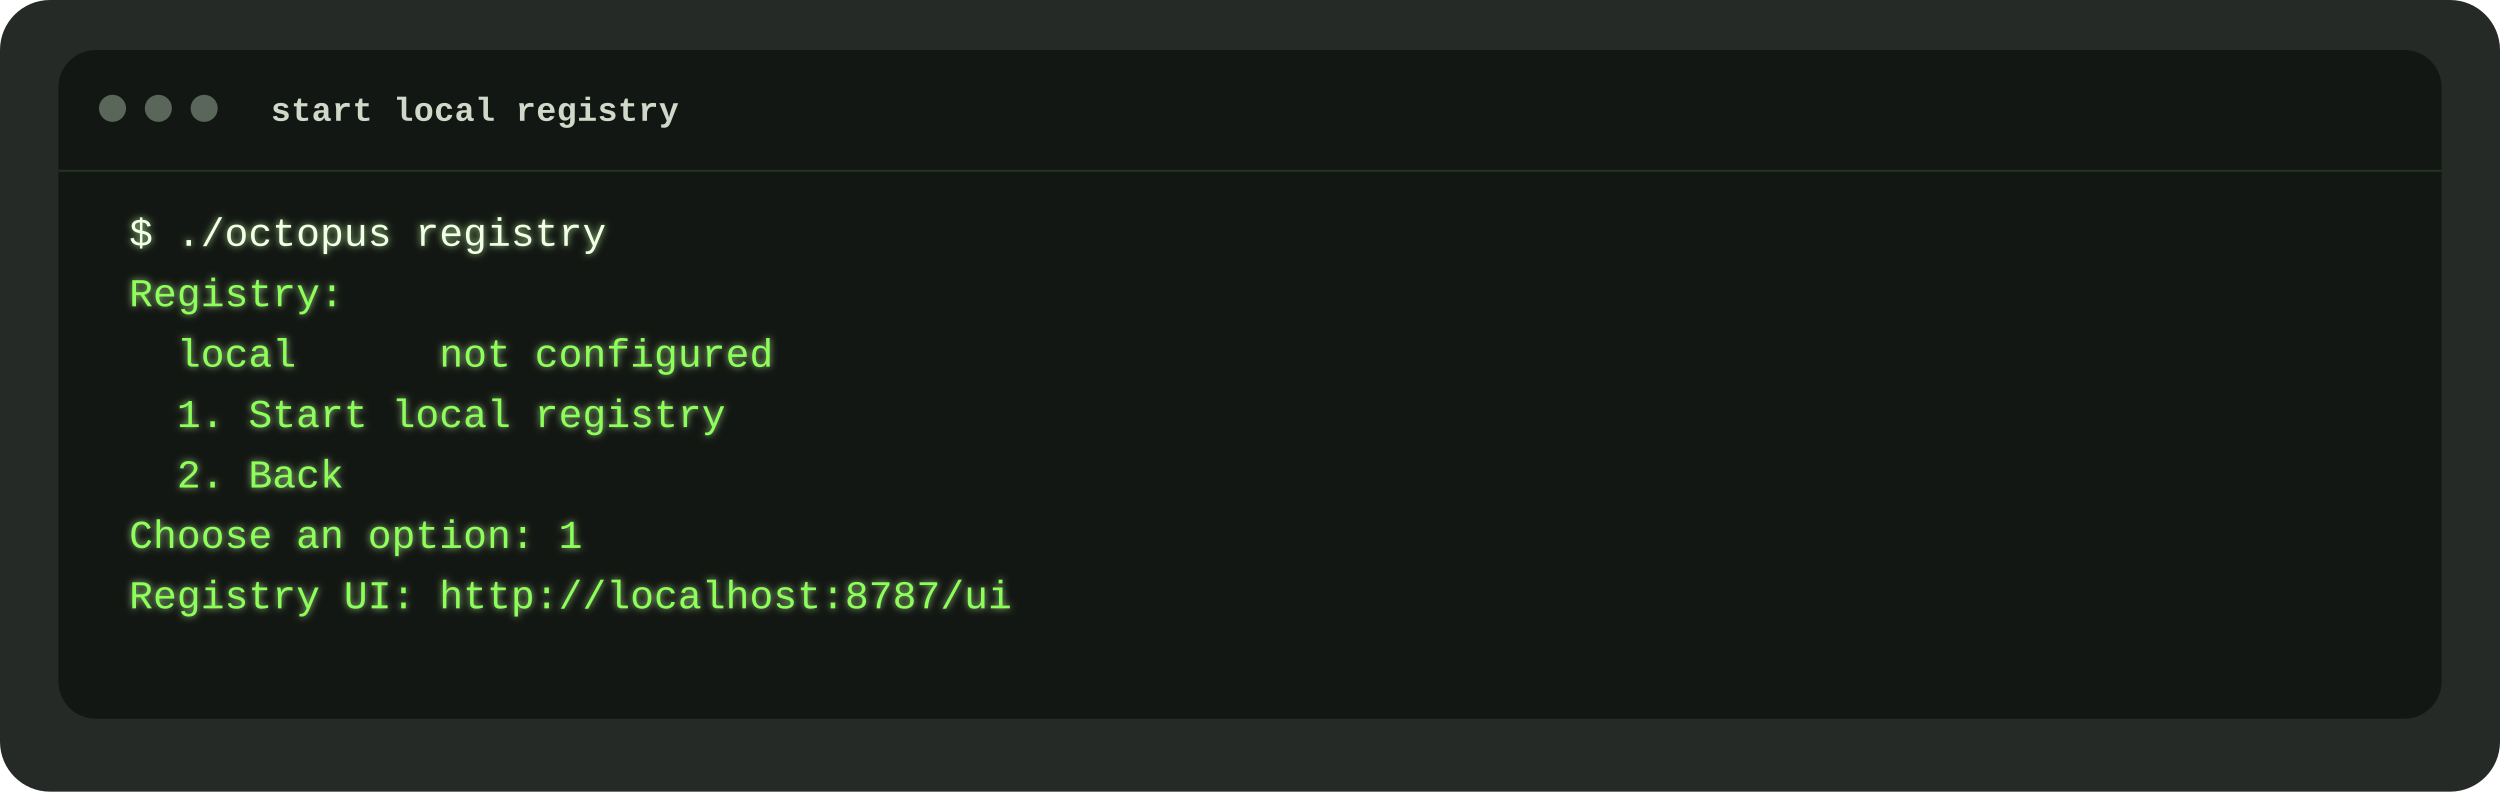
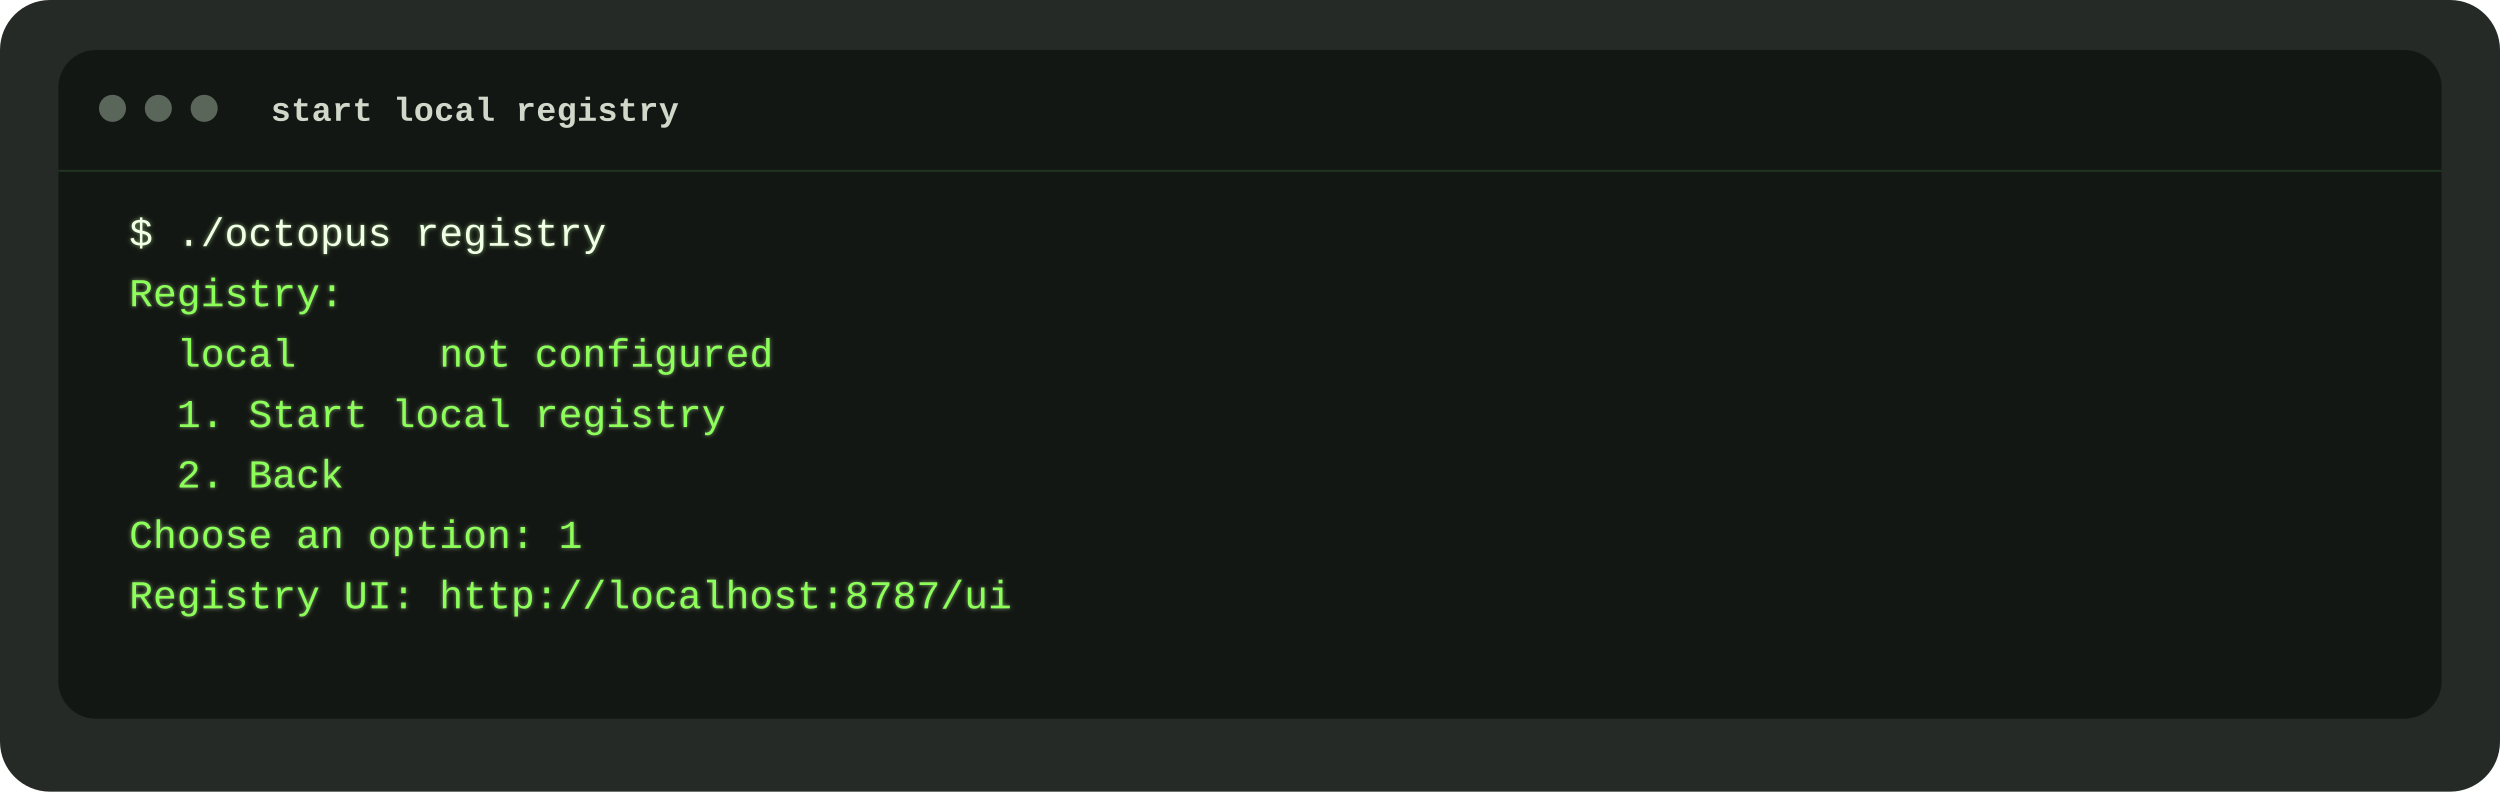
<svg xmlns="http://www.w3.org/2000/svg" width="1200" height="380" viewBox="0 0 1200 380" role="img" aria-labelledby="title desc">
  <style>
    .bg { fill: #262a26; }
    .panel { fill: #131713; }
    .rule { stroke: #274227; stroke-width: 1; opacity: 0.65; }
    .dot { fill: #5a665a; }
    .label { fill: #cfd8c9; font: 600 16px "IBM Plex Mono", "SFMono-Regular", Menlo, Monaco, Consolas, "Liberation Mono", monospace; letter-spacing: 0.2px; }
    .line { fill: #8cff58; font: 19px "IBM Plex Mono", "SFMono-Regular", Menlo, Monaco, Consolas, "Liberation Mono", monospace; letter-spacing: 0.05px; filter: url(#crt-glow); }
    .prompt { fill: #f1ffe6; }
  </style>
  <defs>
    <filter id="crt-glow" x="-20%" y="-20%" width="140%" height="140%">
-       <feGaussianBlur stdDeviation="1.7" result="blur" />
-       <feColorMatrix in="blur" type="matrix" values="0 0 0 0 0.55 0 0 0 0 1 0 0 0 0 0.35 0 0 0 0.8 0" result="glow" />
+       <feGaussianBlur stdDeviation="1.05" result="blur" />
+       <feColorMatrix in="blur" type="matrix" values="0 0 0 0 0.55 0 0 0 0 1 0 0 0 0 0.35 0 0 0 0.58 0" result="glow" />
      <feMerge>
        <feMergeNode in="glow" />
        <feMergeNode in="SourceGraphic" />
      </feMerge>
    </filter>
  </defs>
  <rect class="bg" x="0" y="0" width="1200" height="380" rx="24" />
  <g transform="translate(28 24)">
    <rect class="panel" x="0" y="0" width="1144" height="321" rx="18" />
    <circle class="dot" cx="26" cy="28" r="6.5" />
    <circle class="dot" cx="48" cy="28" r="6.5" />
    <circle class="dot" cx="70" cy="28" r="6.5" />
    <text class="label" x="102" y="34">start local registry</text>
    <line class="rule" x1="0" y1="58" x2="1144" y2="58" />
    <text class="line" xml:space="preserve">
      <tspan class="prompt" x="34" y="94">$ ./octopus registry</tspan>
      <tspan x="34" dy="29">Registry:</tspan>
      <tspan x="34" dy="29">  local      not configured</tspan>
      <tspan x="34" dy="29" />
      <tspan x="34" dy="29">  1. Start local registry</tspan>
      <tspan x="34" dy="29">  2. Back</tspan>
      <tspan x="34" dy="29">Choose an option: 1</tspan>
      <tspan x="34" dy="29">Registry UI: http://localhost:8787/ui</tspan>
    </text>
  </g>
</svg>
